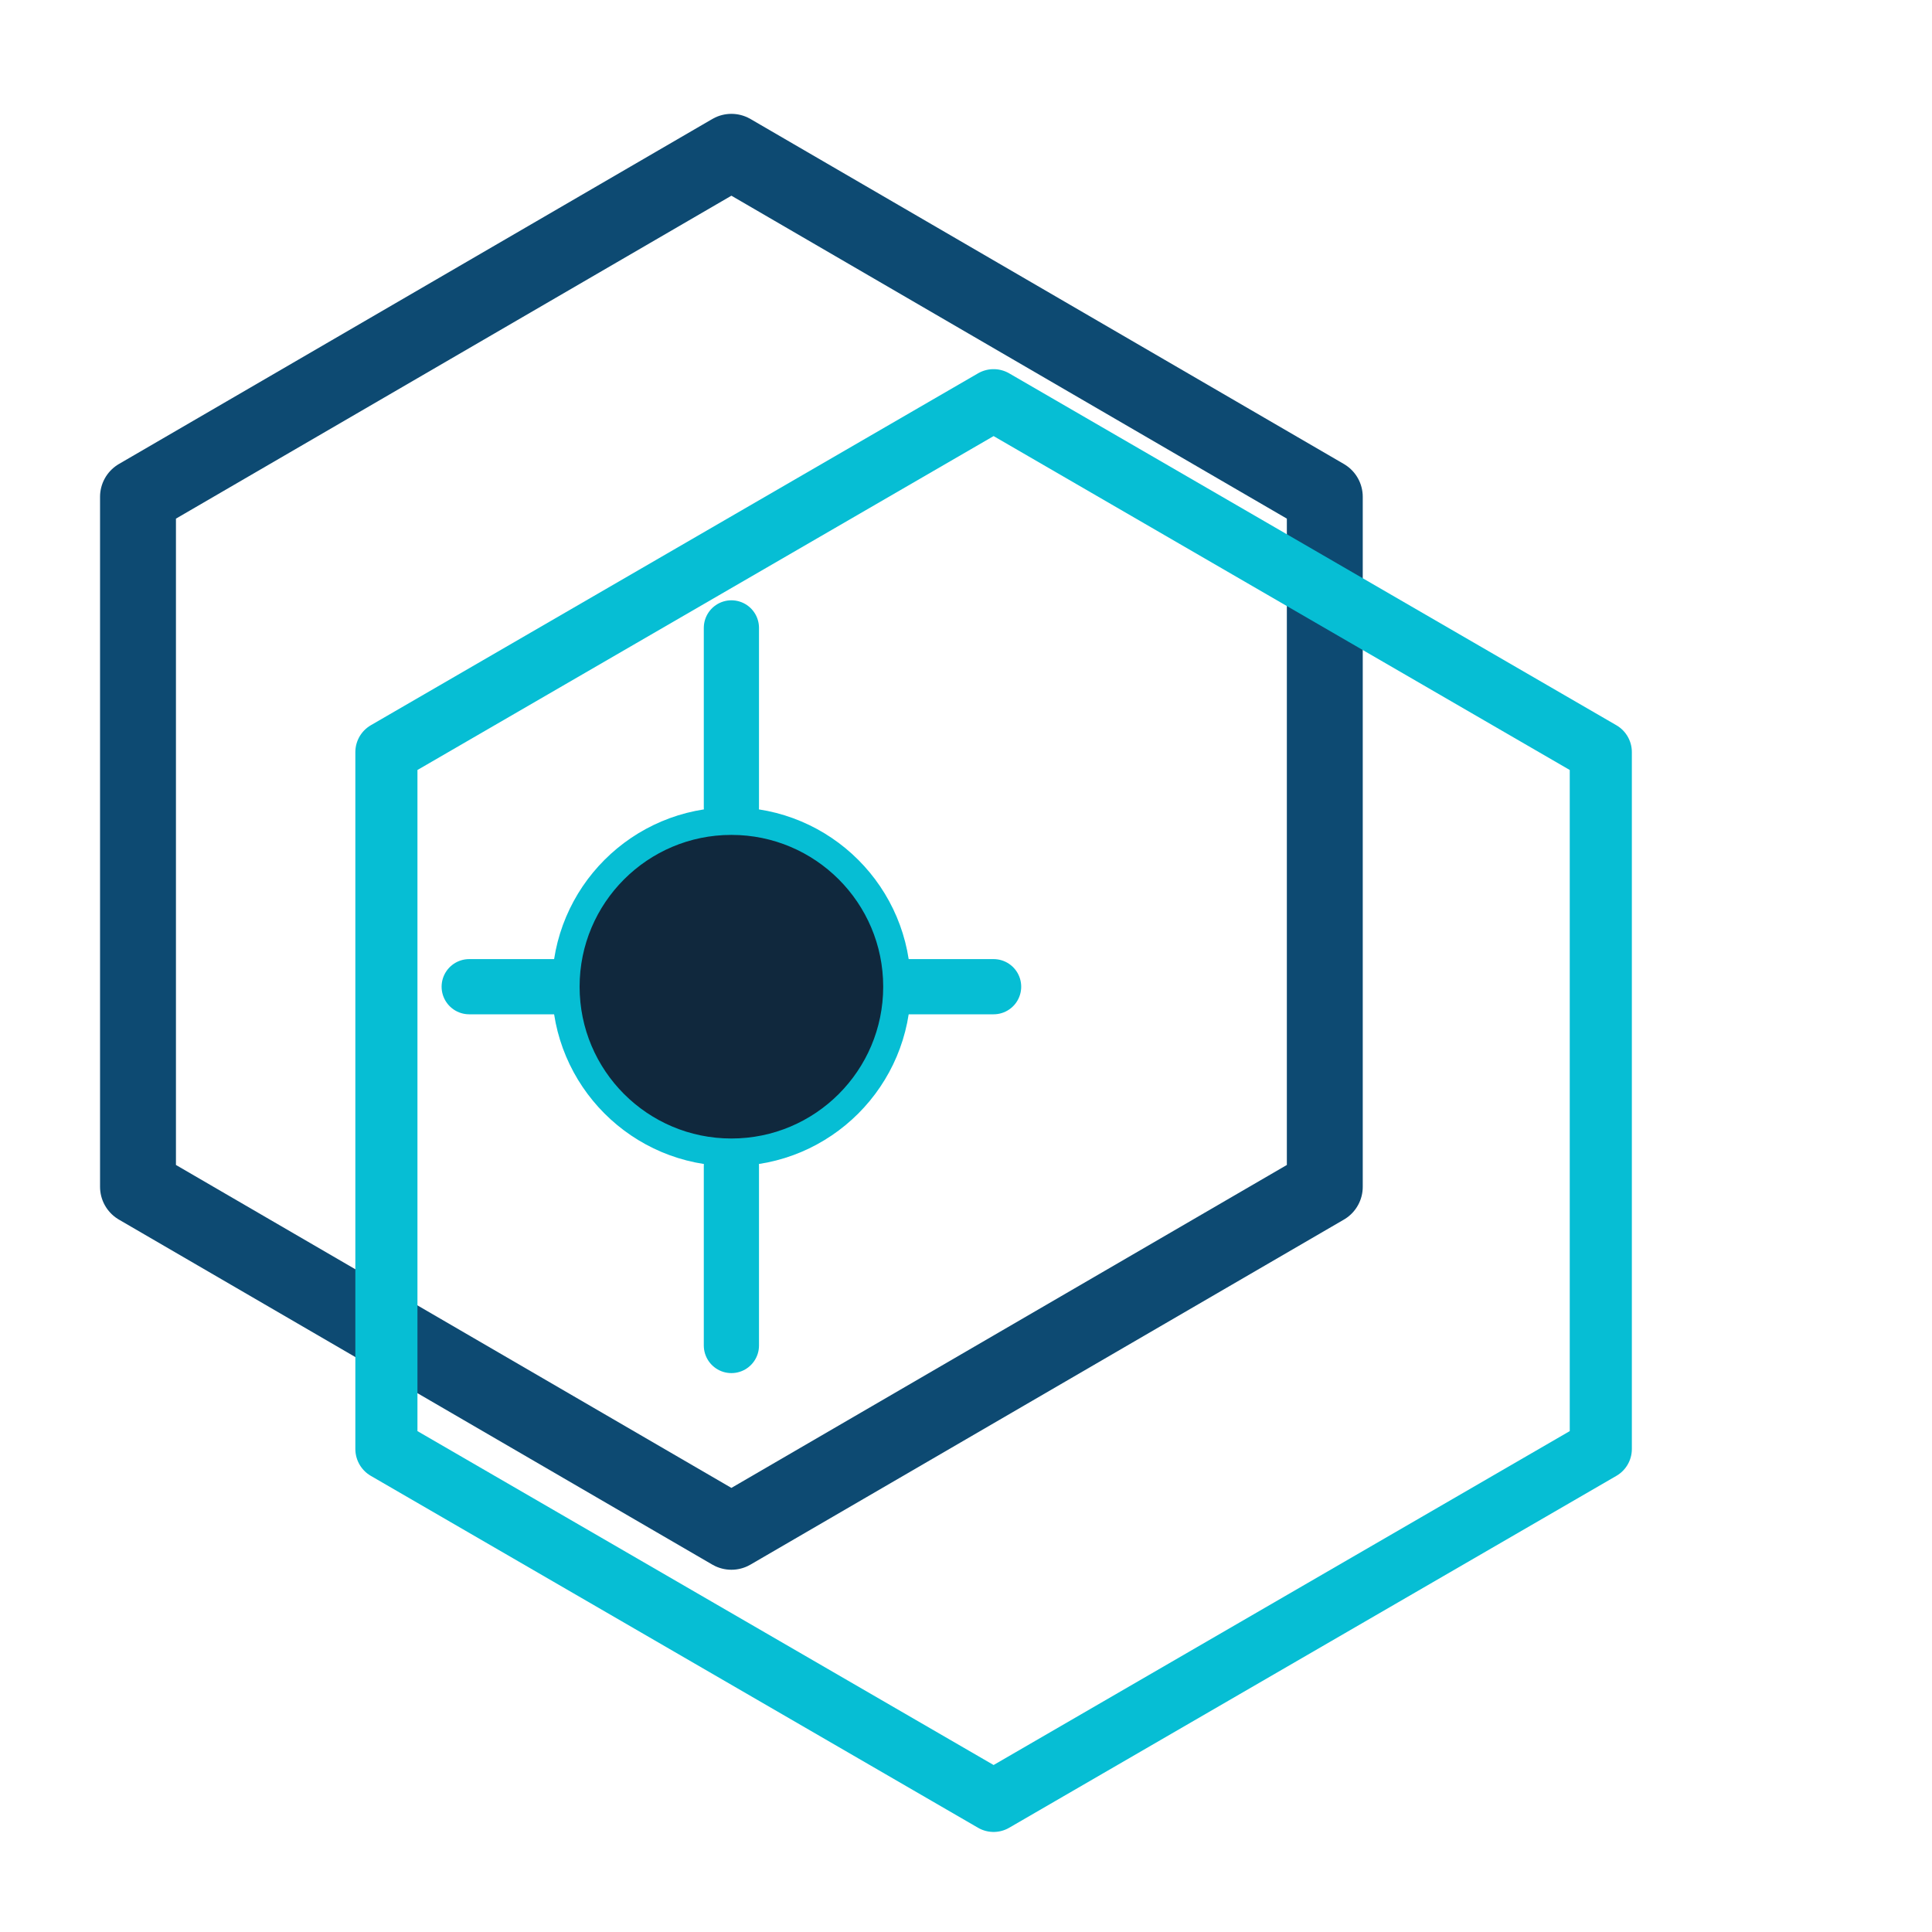
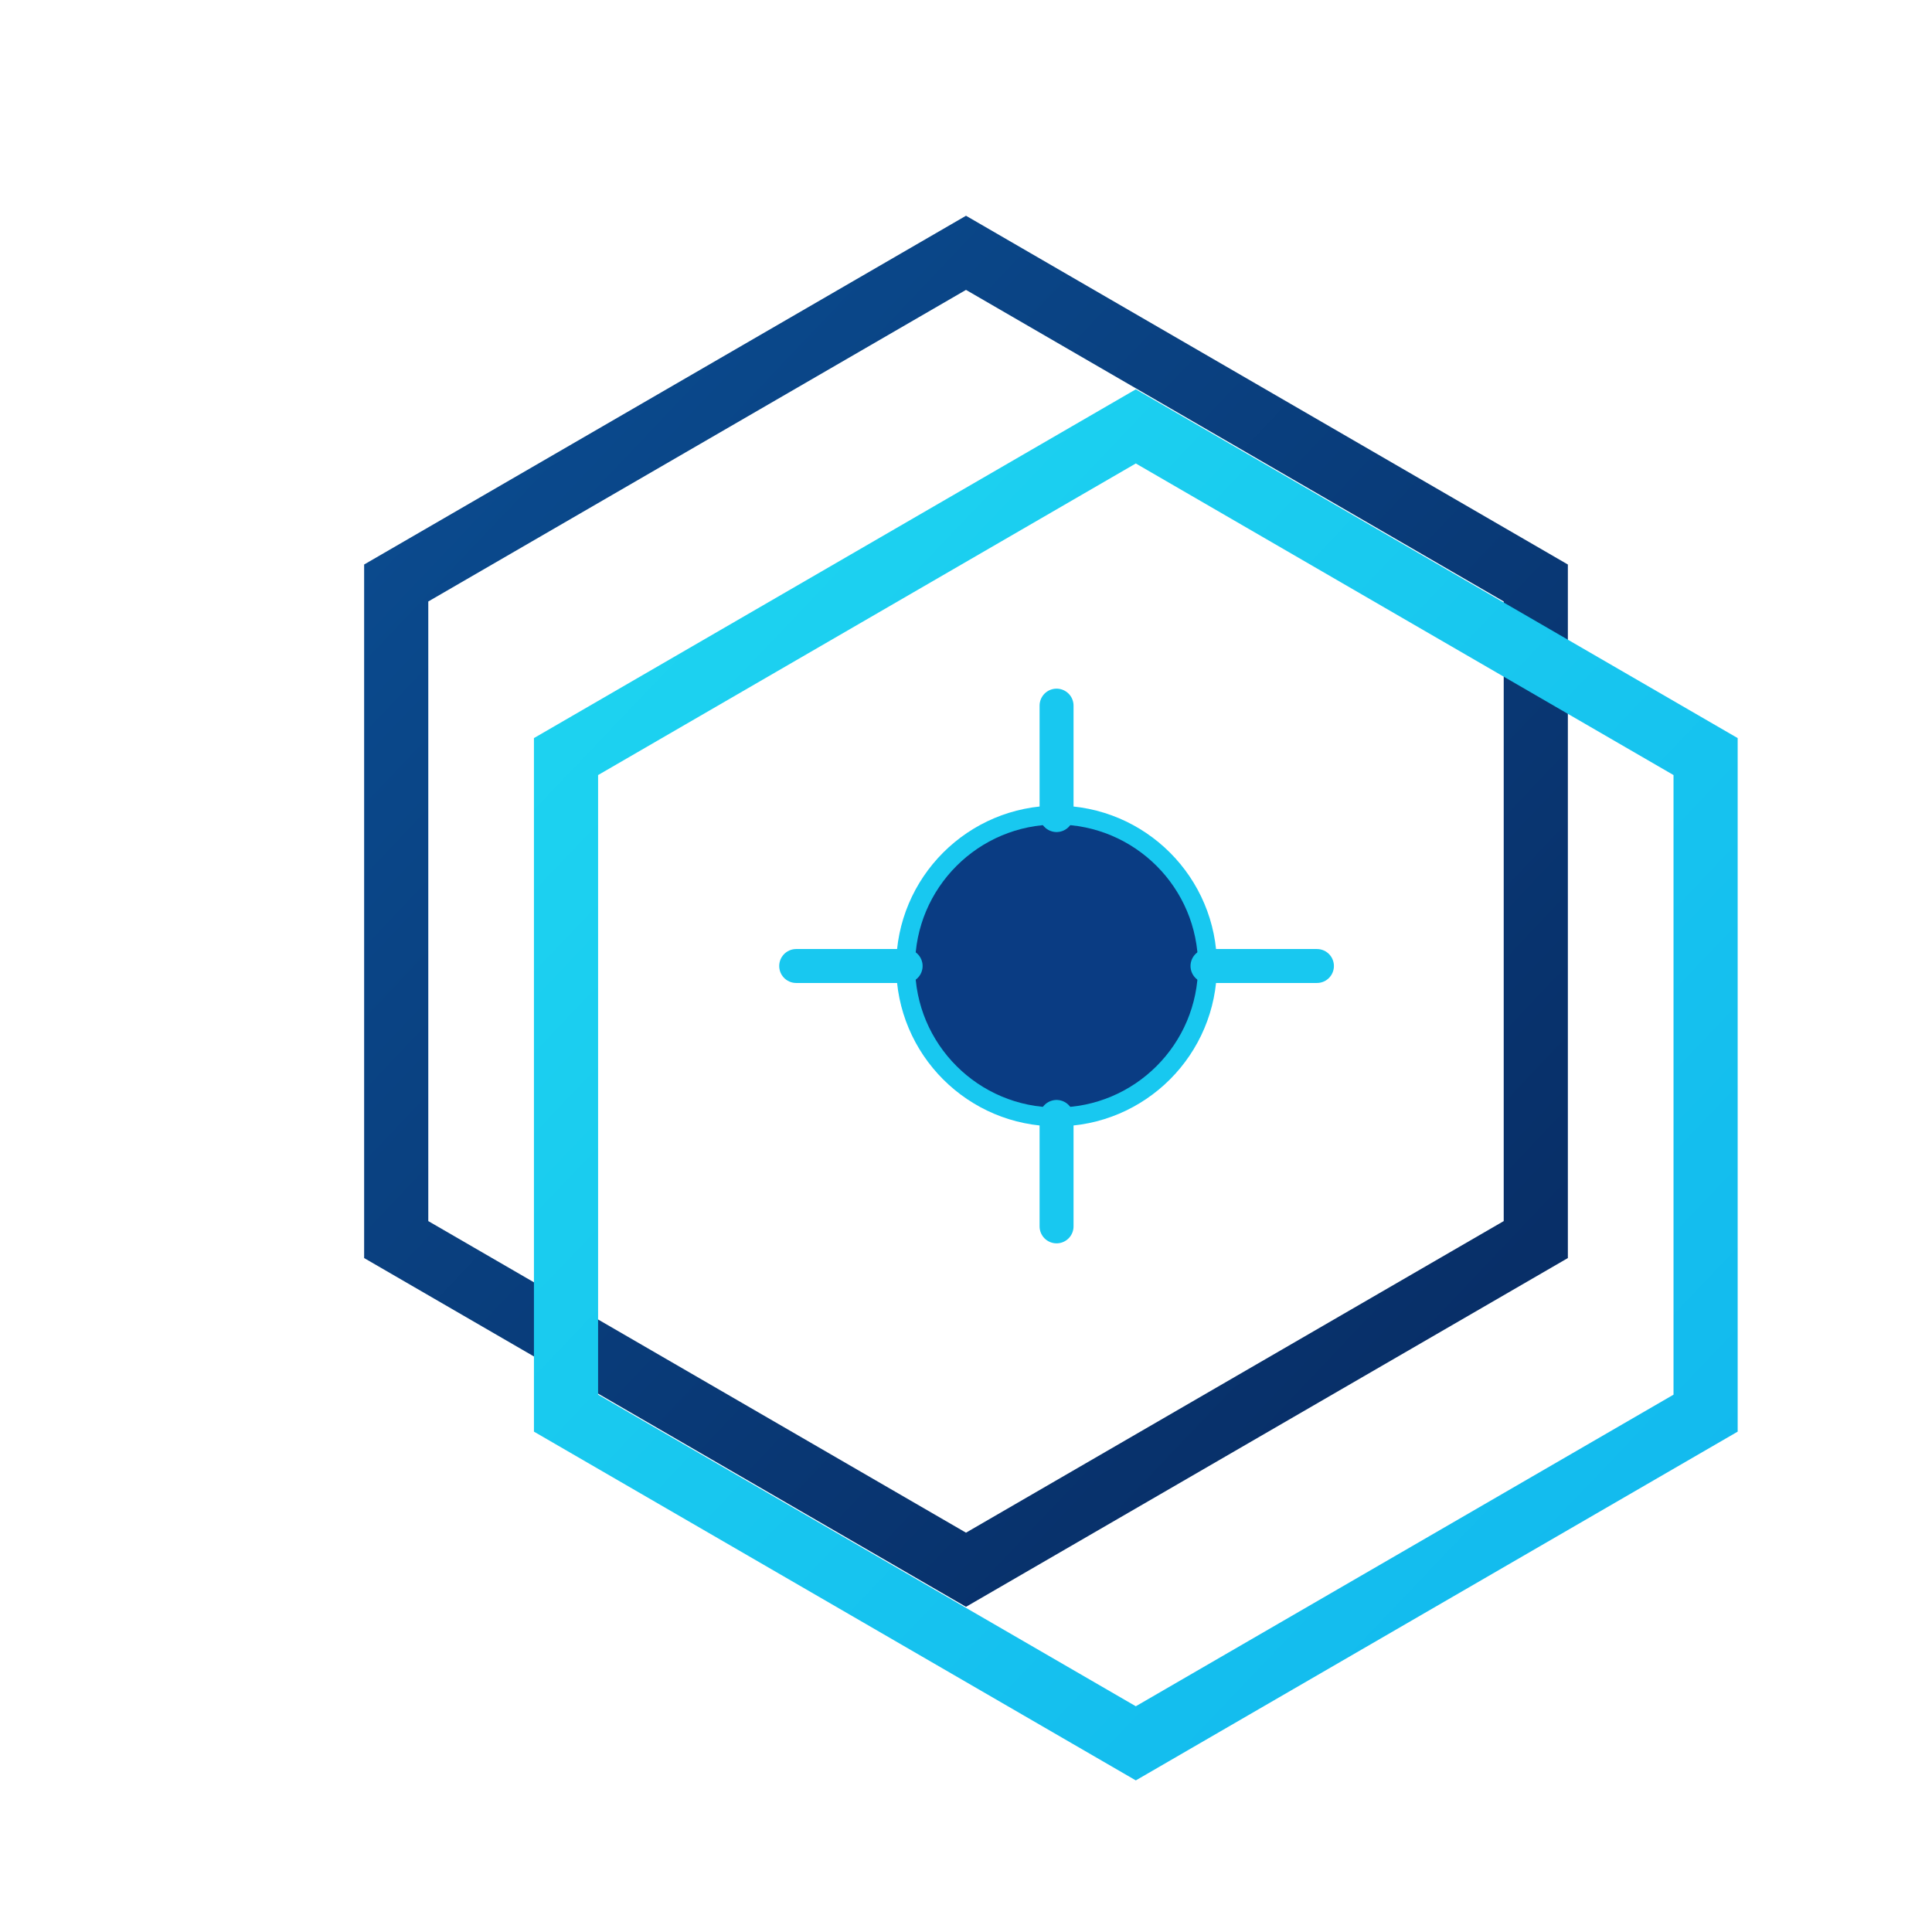
- <svg xmlns="http://www.w3.org/2000/svg" viewBox="0 0 280 280" role="img" aria-labelledby="title desc">
-   <g fill="none" stroke-linecap="round" stroke-linejoin="round">
-     <path d="m106 22 86 50v100l-86 50-86-50V72Z" stroke="#0d4a72" stroke-width="11" />
-     <path d="m144 58 88 51v101l-88 51-88-51V109Z" stroke="#06bed4" stroke-width="9" />
-     <path d="M106 91v26m0 52v26M68 143h25m26 0h25" stroke="#06bed4" stroke-width="8" />
-   </g>
-   <circle cx="106" cy="143" r="24" fill="#10283d" stroke="#06bed4" stroke-width="4" />
+ <svg xmlns="http://www.w3.org/2000/svg" width="1024" height="1024" viewBox="0 0 1024 1024" fill="none">
+   <defs>
+     <linearGradient id="navyGrad" x1="182" y1="154" x2="768" y2="710" gradientUnits="userSpaceOnUse">
+       <stop offset="0" stop-color="#0B4E93" />
+       <stop offset="1" stop-color="#082F68" />
+     </linearGradient>
+     <linearGradient id="cyanGrad" x1="284" y1="278" x2="884" y2="850" gradientUnits="userSpaceOnUse">
+       <stop offset="0" stop-color="#1ED5F0" />
+       <stop offset="1" stop-color="#12B9EE" />
+     </linearGradient>
+   </defs>
+   <polygon points="512,134 814,309 814,657 512,832 210,657 210,309" stroke="url(#navyGrad)" stroke-width="34" stroke-linejoin="miter" fill="none" />
+   <polygon points="602,226 904,401 904,749 602,924 300,749 300,401" stroke="url(#cyanGrad)" stroke-width="34" stroke-linejoin="miter" fill="none" />
+   <circle cx="560" cy="512" r="77" fill="#0A3C83" />
+   <circle cx="560" cy="512" r="80" stroke="#18C8F0" stroke-width="10" fill="none" />
+   <line x1="560" y1="374" x2="560" y2="432" stroke="#18C8F0" stroke-width="18" stroke-linecap="round" />
+   <line x1="560" y1="592" x2="560" y2="650" stroke="#18C8F0" stroke-width="18" stroke-linecap="round" />
+   <line x1="422" y1="512" x2="480" y2="512" stroke="#18C8F0" stroke-width="18" stroke-linecap="round" />
+   <line x1="640" y1="512" x2="698" y2="512" stroke="#18C8F0" stroke-width="18" stroke-linecap="round" />
</svg>
